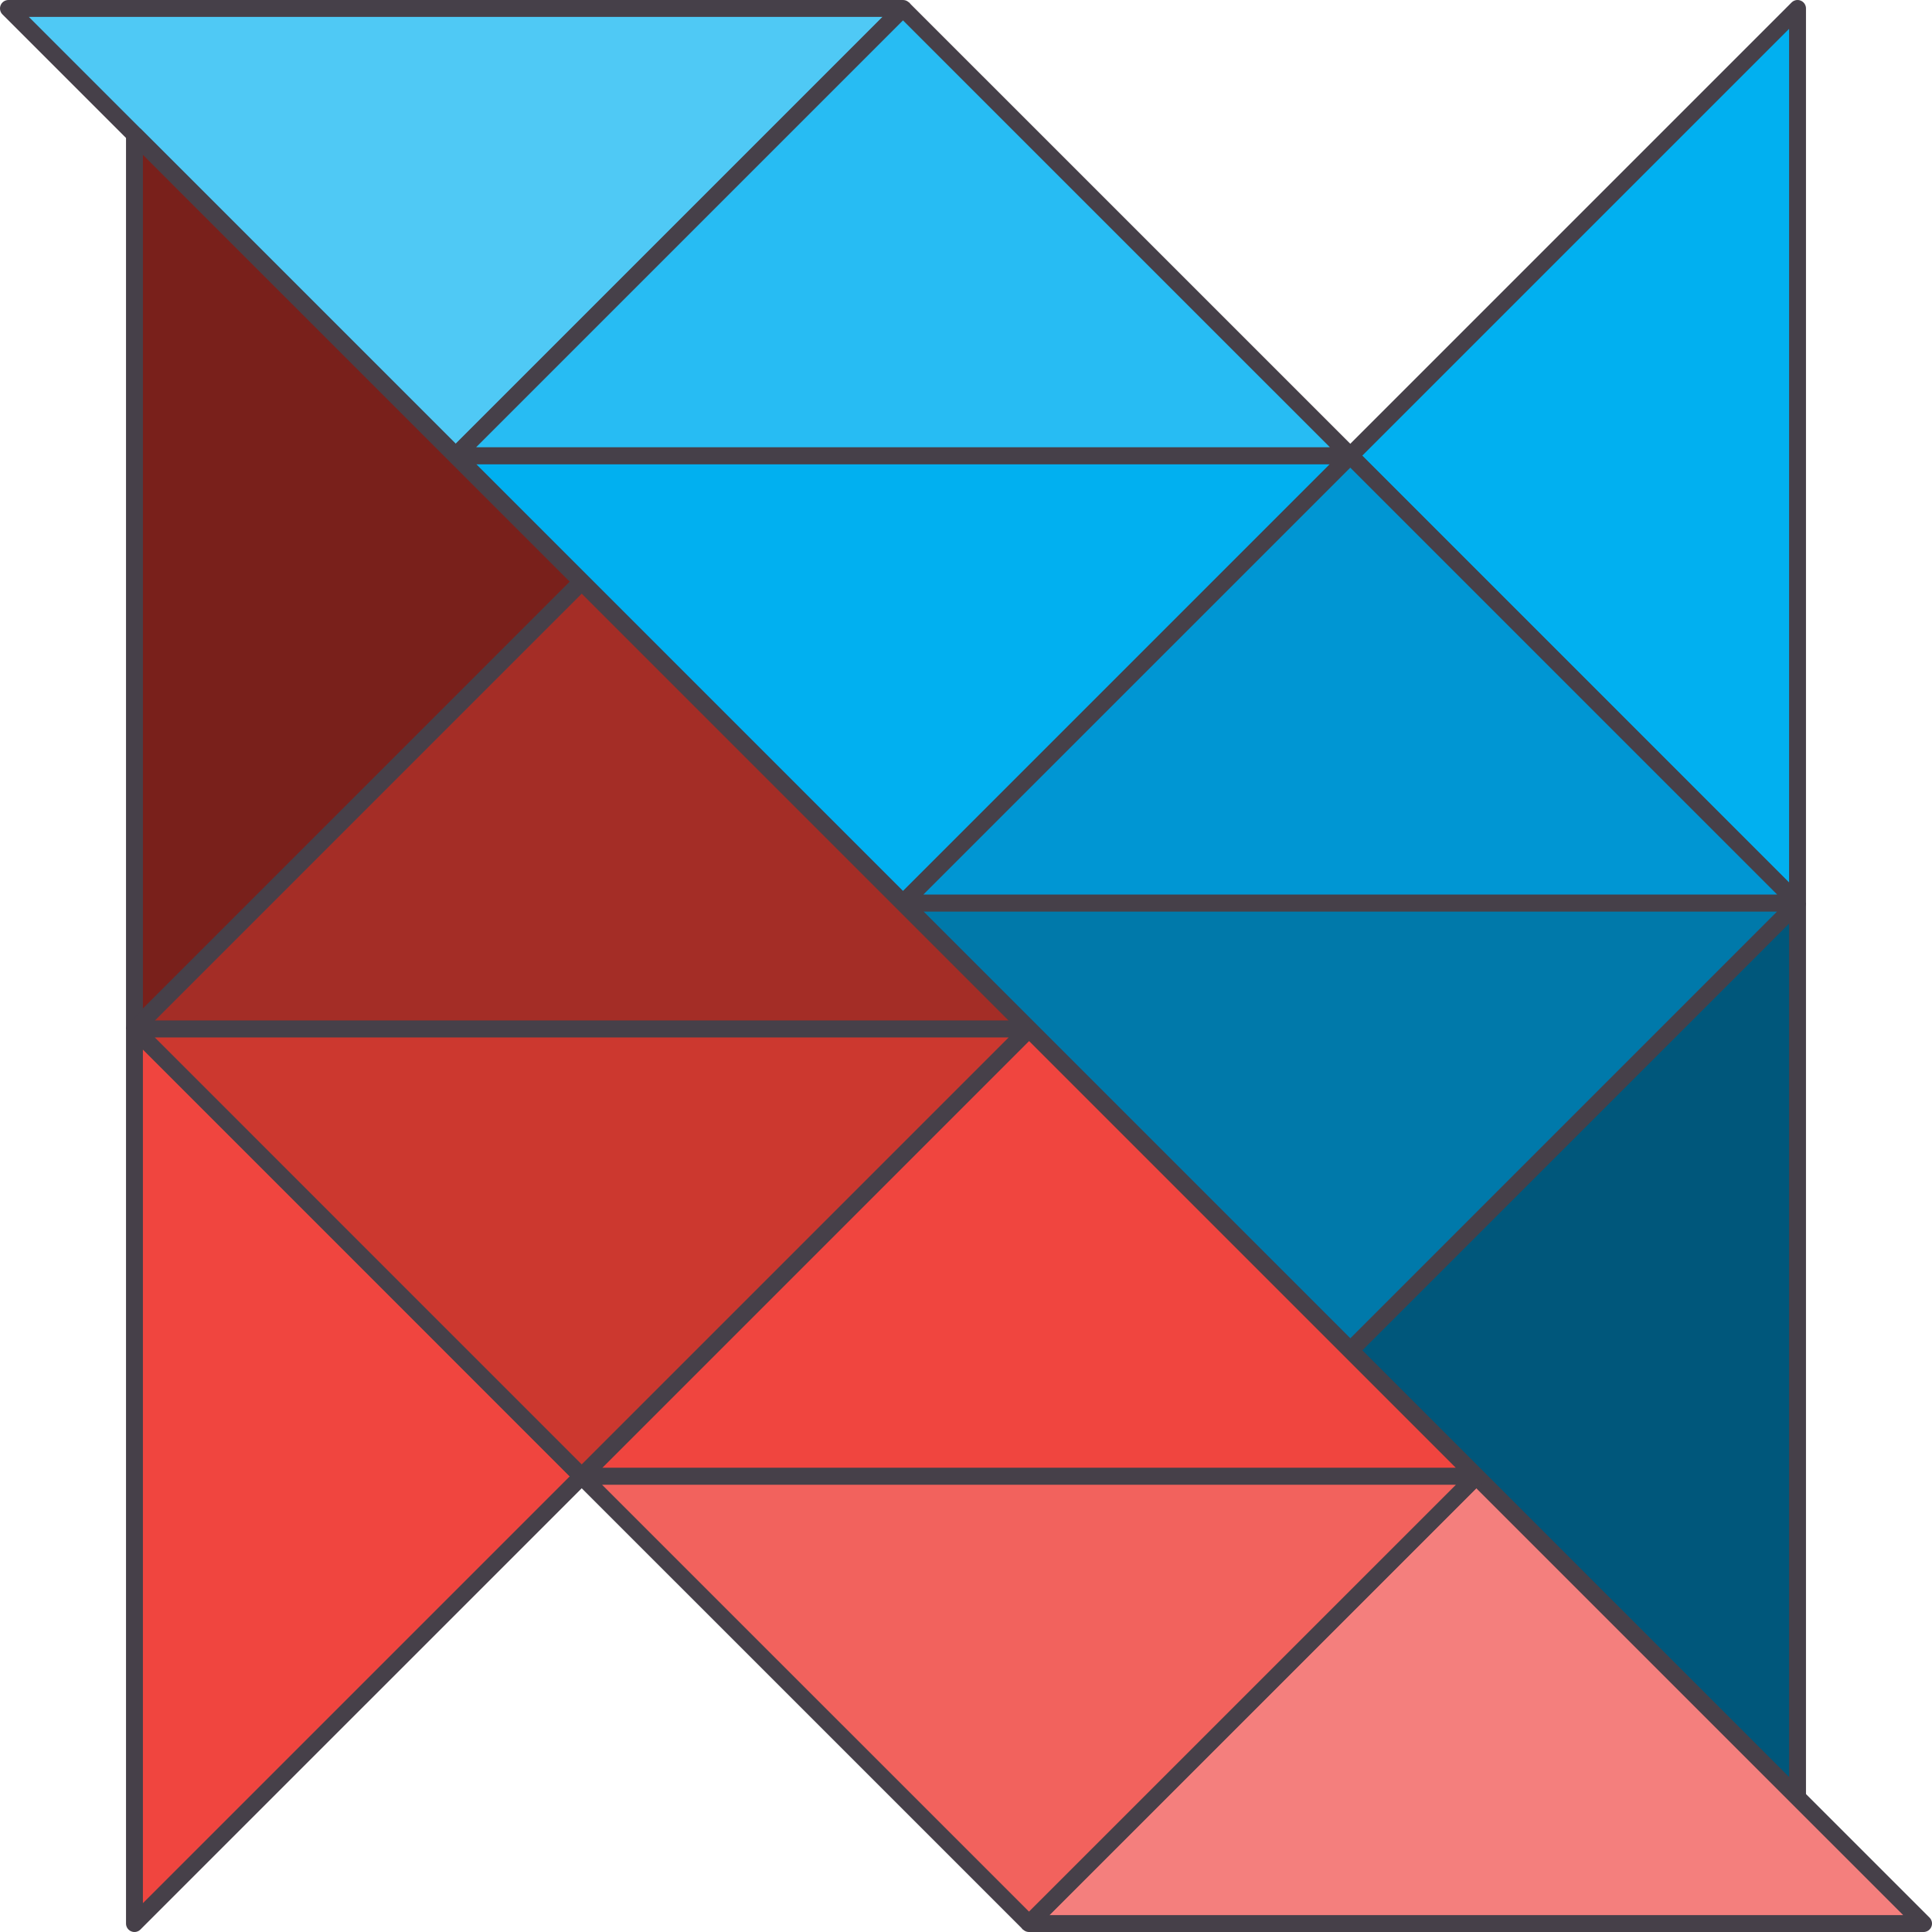
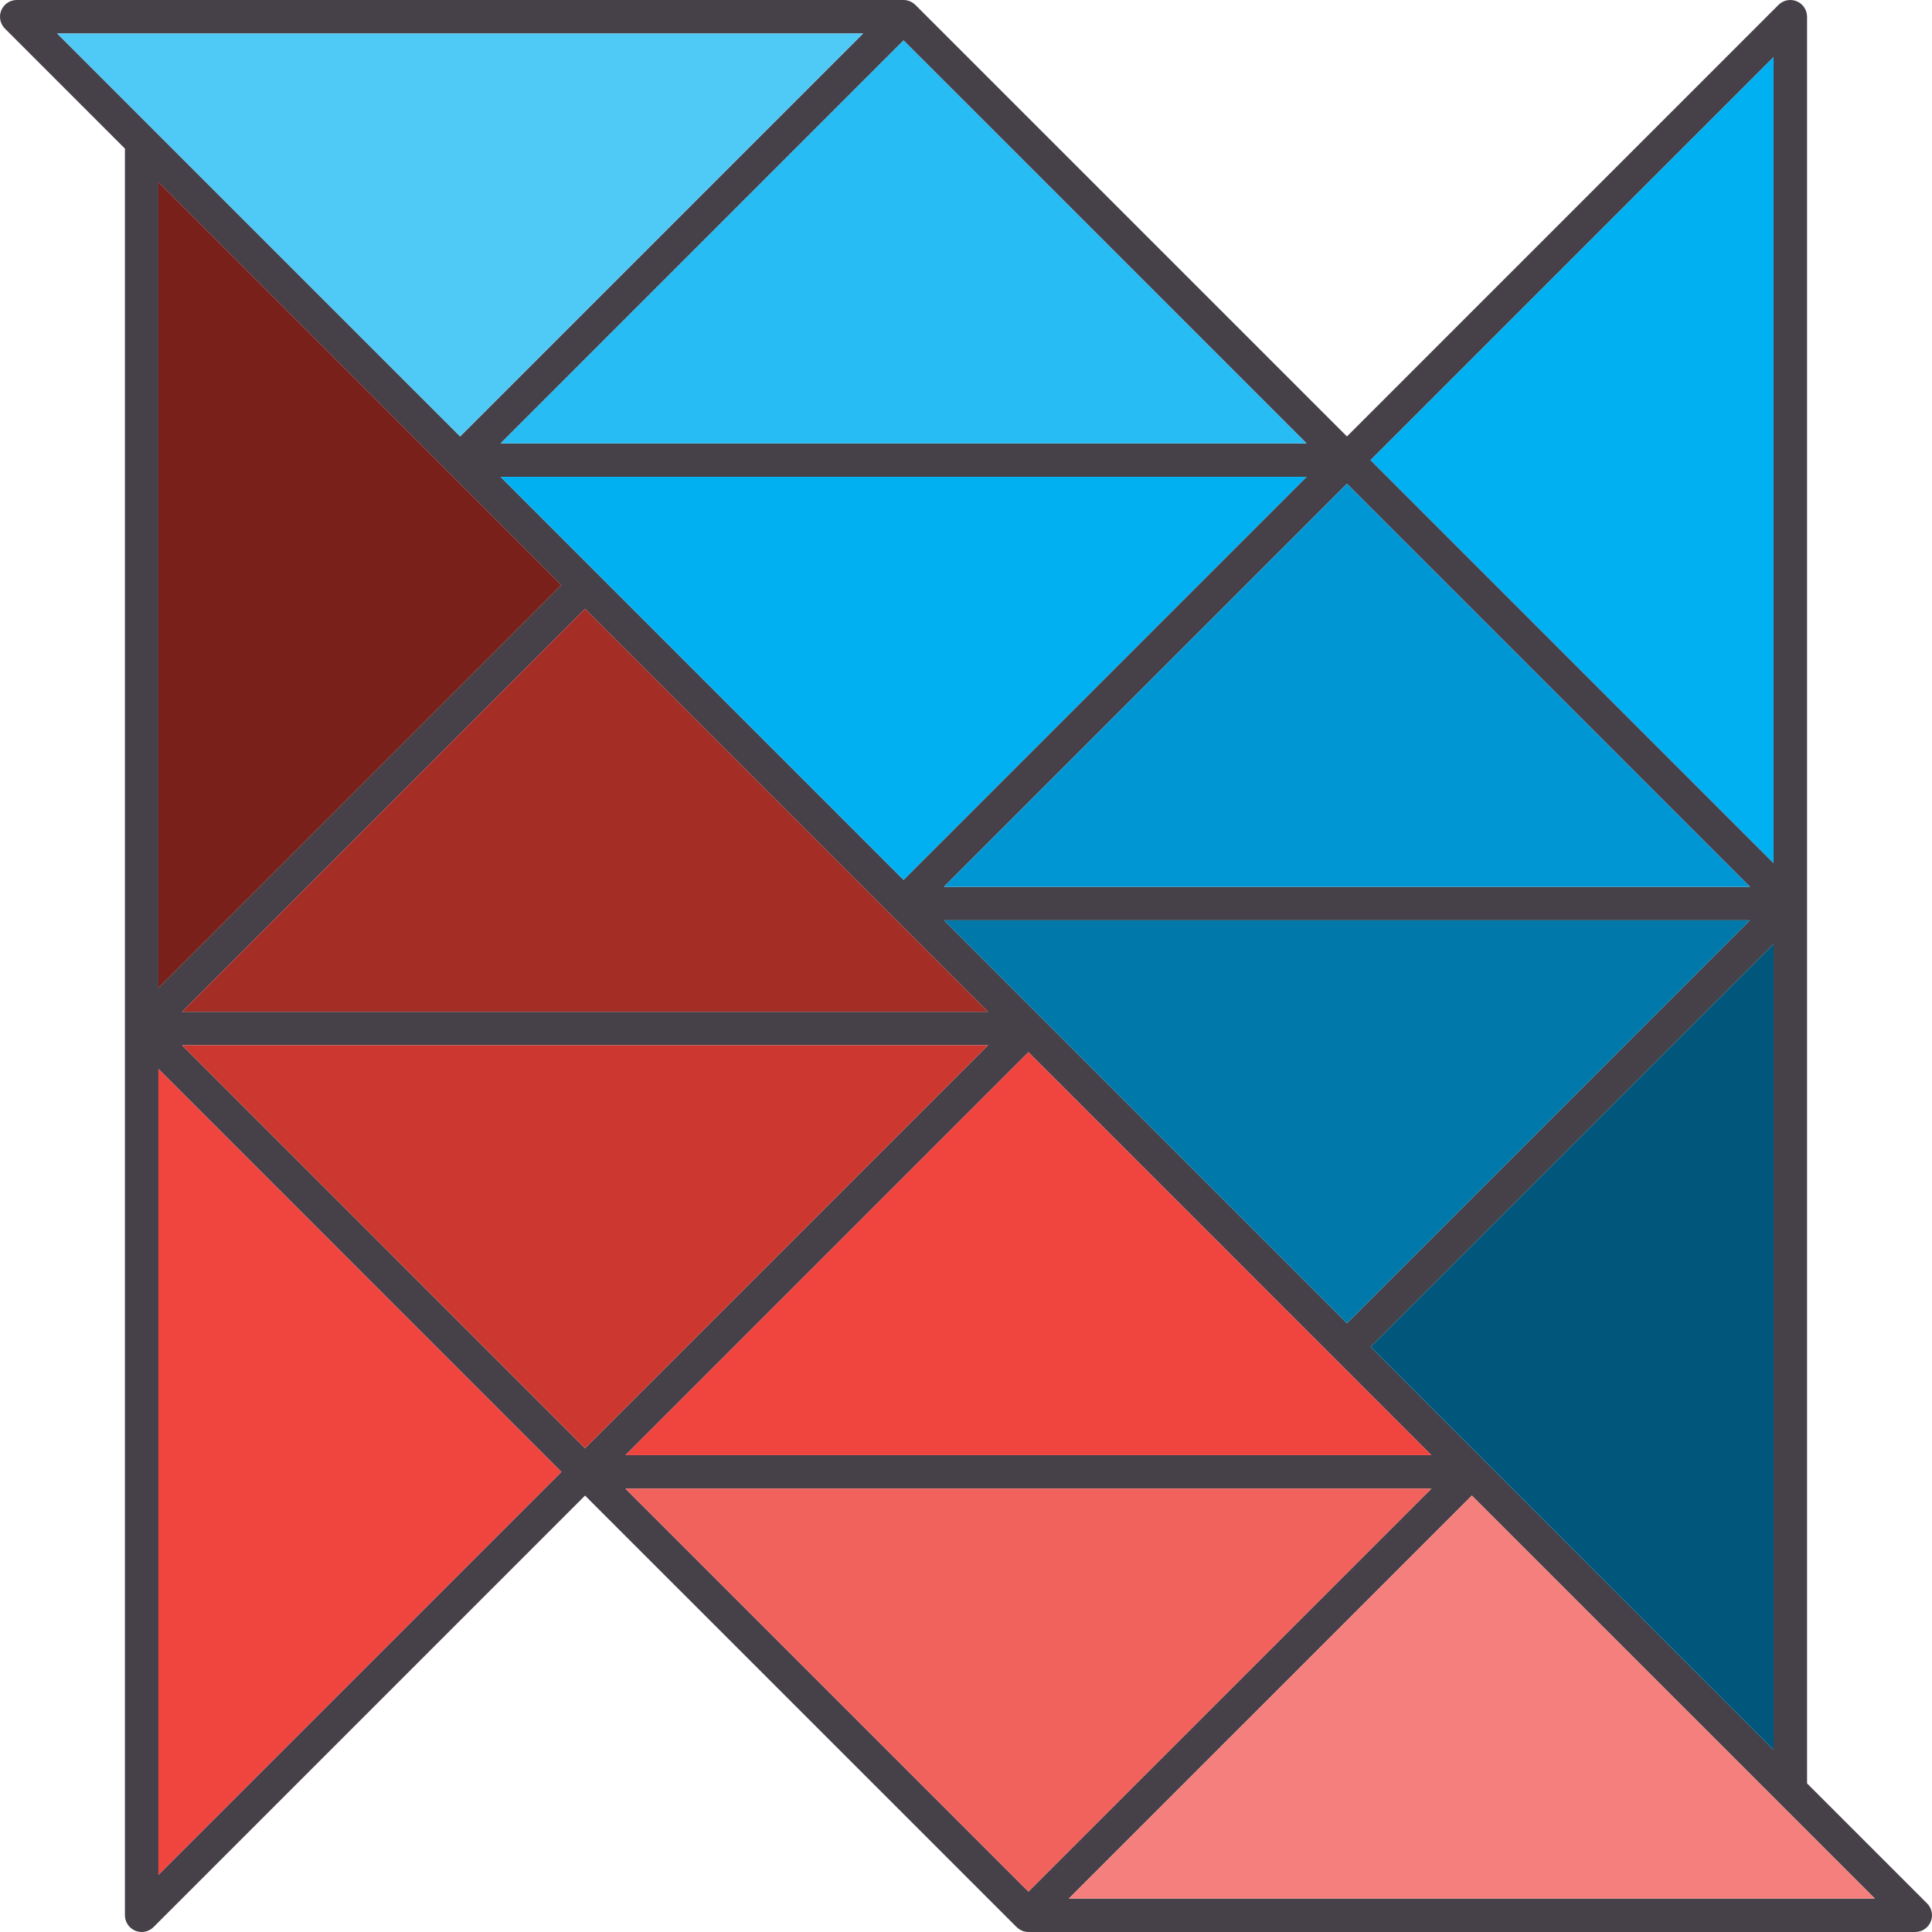
- <svg xmlns="http://www.w3.org/2000/svg" width="258.258" height="258.258" viewBox="156.836 156.835 258.258 258.258">
-   <path fill="#00577B" stroke="#464049" stroke-width="2.258" stroke-linejoin="bevel" stroke-miterlimit="10" d="M397.12 277.542l-59.786 59.788 59.786 59.79V277.542z" />
-   <path fill="#01B0F0" stroke="#464049" stroke-width="2.258" stroke-linejoin="round" stroke-miterlimit="10" d="M397.12 157.964l-59.786 59.787 59.786 59.793v-119.58z" />
-   <path fill="#4FC9F5" stroke="#464049" stroke-width="2.258" stroke-linejoin="round" stroke-miterlimit="10" d="M157.965 157.964l59.79 59.787 59.788-59.785H157.965z" />
-   <path fill="#01B0F0" stroke="#464049" stroke-width="2.258" stroke-linejoin="bevel" stroke-miterlimit="10" d="M217.756 217.75l59.787 59.792 59.792-59.79h-119.58z" />
-   <path fill="#27BCF3" stroke="#464049" stroke-width="2.258" stroke-linejoin="bevel" stroke-miterlimit="10" d="M337.334 217.75l-59.792-59.786-59.787 59.787h119.58z" />
-   <path fill="#0079AA" stroke="#464049" stroke-width="2.258" stroke-linejoin="bevel" stroke-miterlimit="10" d="M277.542 277.542l59.792 59.788 59.786-59.788H277.542z" />
-   <path fill="#0096D3" stroke="#464049" stroke-width="2.258" stroke-linejoin="bevel" stroke-miterlimit="10" d="M397.12 277.542l-59.786-59.79-59.792 59.79H397.12z" />
-   <path fill="#79201B" stroke="#464049" stroke-width="2.258" stroke-linejoin="bevel" stroke-miterlimit="10" d="M174.81 294.39l59.786-59.79-59.786-59.79v119.58z" />
-   <path fill="#F0453F" stroke="#464049" stroke-width="2.258" stroke-linejoin="round" stroke-miterlimit="10" d="M174.81 413.964l59.786-59.782-59.786-59.792v119.574z" />
-   <path fill="#F47F7D" stroke="#464049" stroke-width="2.258" stroke-linejoin="round" stroke-miterlimit="10" d="M413.965 413.964l-59.79-59.782-59.787 59.782h119.577z" />
-   <path fill="#F0453F" stroke="#464049" stroke-width="2.258" stroke-linejoin="bevel" stroke-miterlimit="10" d="M354.175 354.182l-59.787-59.792-59.79 59.792h119.577z" />
-   <path fill="#F2625D" stroke="#464049" stroke-width="2.258" stroke-linejoin="bevel" stroke-miterlimit="10" d="M234.596 354.182l59.79 59.782 59.788-59.782H234.596z" />
-   <path fill="#A42D26" stroke="#464049" stroke-width="2.258" stroke-linejoin="bevel" stroke-miterlimit="10" d="M294.387 294.39l-59.79-59.79-59.787 59.79h119.577z" />
-   <path fill="#CC382F" stroke="#464049" stroke-width="2.258" stroke-linejoin="bevel" stroke-miterlimit="10" d="M174.81 294.39l59.786 59.792 59.79-59.792H174.81z" />
+ <svg xmlns="http://www.w3.org/2000/svg" width="521.033" height="521.031" viewBox="0 0 521.033 521.031">
+   <path fill="#464049" d="M519.708 513.322l-32.367-32.362V4.516c0-1.826-1.1-3.473-2.785-4.172a4.521 4.521 0 0 0-4.924.979l-116.381 116.38L246.863 1.323h-.017A4.505 4.505 0 0 0 243.668 0H4.515a4.517 4.517 0 0 0-3.193 7.709L33.69 40.075v476.438c0 1.826 1.1 3.475 2.788 4.172a4.52 4.52 0 0 0 1.727.346c1.175 0 2.33-.459 3.194-1.322l116.38-116.374 116.387 116.374h.018a4.508 4.508 0 0 0 3.178 1.322h239.156a4.52 4.52 0 0 0 4.172-2.788 4.517 4.517 0 0 0-.982-4.921zM363.251 130.475l108.674 108.68H254.572l76.845-76.846 31.834-31.834zm-96.793 142.377H49.107l108.672-108.68 108.679 108.68zm-11.886-24.666h217.351L363.251 356.857 254.572 248.186zM49.107 281.884h217.349l-108.678 108.68-42.228-42.229-66.443-66.451zm320.532 81.36l108.672-108.672v217.351L369.639 363.244zm-71.627-180.3l-54.342 54.339-108.673-108.678H352.35l-54.338 54.339zm-236.331 64.56l-18.96 18.961V49.108l108.671 108.679-89.711 89.717zm215.677 36.25l108.674 108.68H168.68l108.678-108.68zm200.953-50.986L369.639 124.089 478.311 15.417v217.351zM134.997 119.573l76.844-76.843 31.829-31.829 108.68 108.672H134.997zM232.768 9.031l-76.844 76.843-31.829 31.829L15.416 9.031h217.352zM42.721 505.613V288.27l108.671 108.68L42.721 505.613zm343.311-104.148l-35.477 35.473-73.197 73.192L168.68 401.465h217.352zM288.262 512l35.477-35.475 73.197-73.19L505.614 512H288.262z" />
+   <path fill="#00577B" d="M478.311 471.923V254.572L369.639 363.244z" />
+   <path fill="#0079AA" d="M363.252 356.857l108.672-108.671H254.572z" />
+   <path fill="#0096D3" d="M471.926 239.155l-108.674-108.68-31.835 31.834-76.845 76.846z" />
+   <path fill="#01B0F0" d="M243.67 237.283l54.342-54.339 54.338-54.339H134.997zM478.311 232.768V15.417L369.639 124.089z" />
+   <path fill="#27BCF3" d="M352.35 119.573L243.67 10.901 211.841 42.73l-76.844 76.843z" />
+   <path fill="#4FC9F5" d="M232.768 9.031H15.416l108.679 108.672 31.829-31.829z" />
+   <path fill="#79201B" d="M42.721 49.108v217.357l18.96-18.961 89.711-89.717z" />
+   <path fill="#A42D26" d="M157.779 164.172L49.107 272.852h217.351z" />
+   <path fill="#CC382F" d="M49.107 281.884l66.443 66.451 42.228 42.229 108.678-108.68z" />
+   <path fill="#F0453F" d="M42.721 288.27v217.343L151.392 396.95zM277.358 283.754L168.68 392.434h217.352z" />
+   <path fill="#F2625D" d="M168.68 401.465L277.358 510.13l73.197-73.192 35.477-35.473z" />
+   <path fill="#F47F7D" d="M323.739 476.525L288.262 512h217.352L396.936 403.335z" />
</svg>
